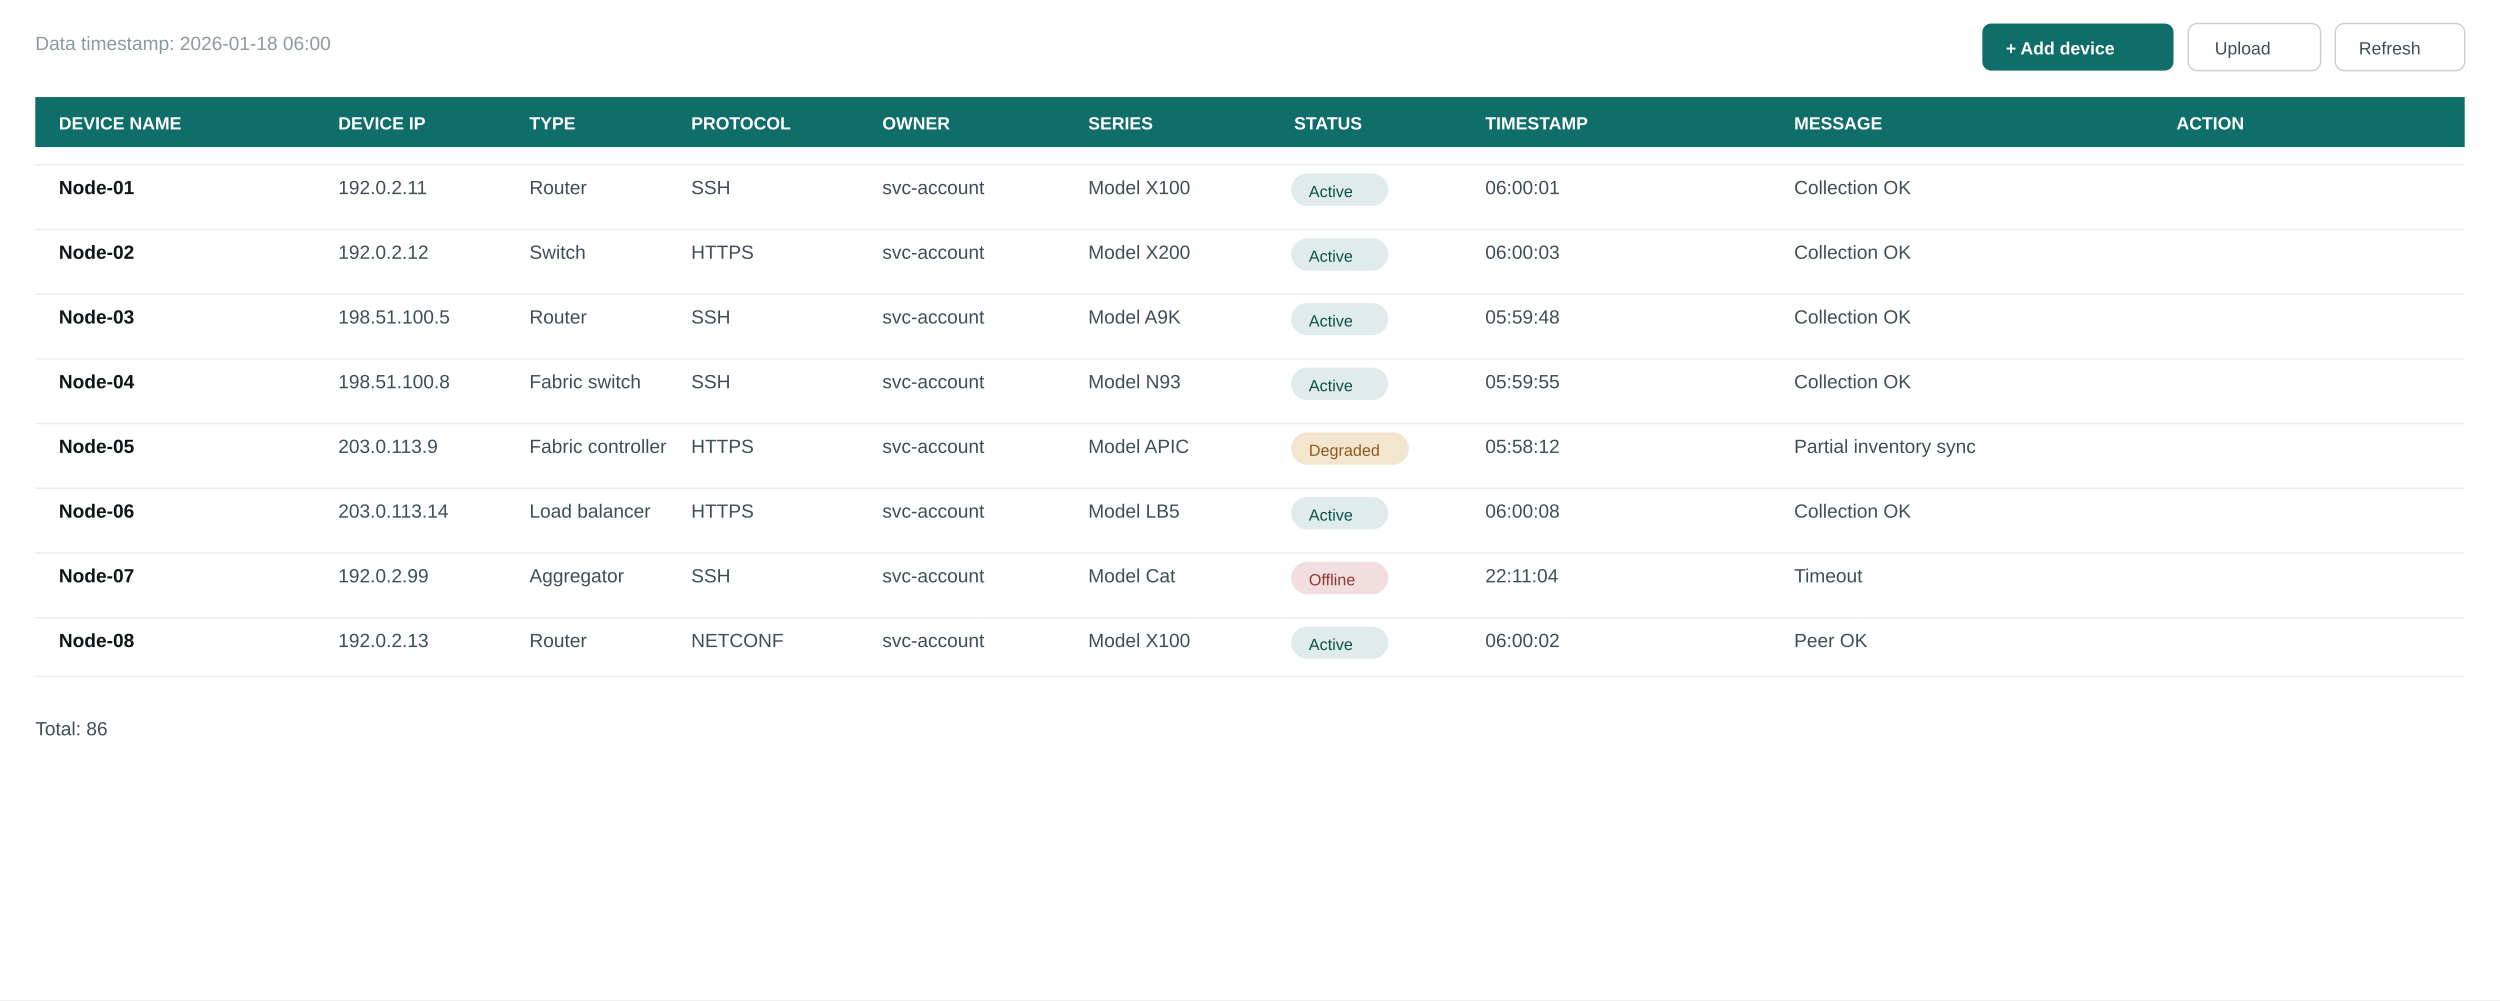
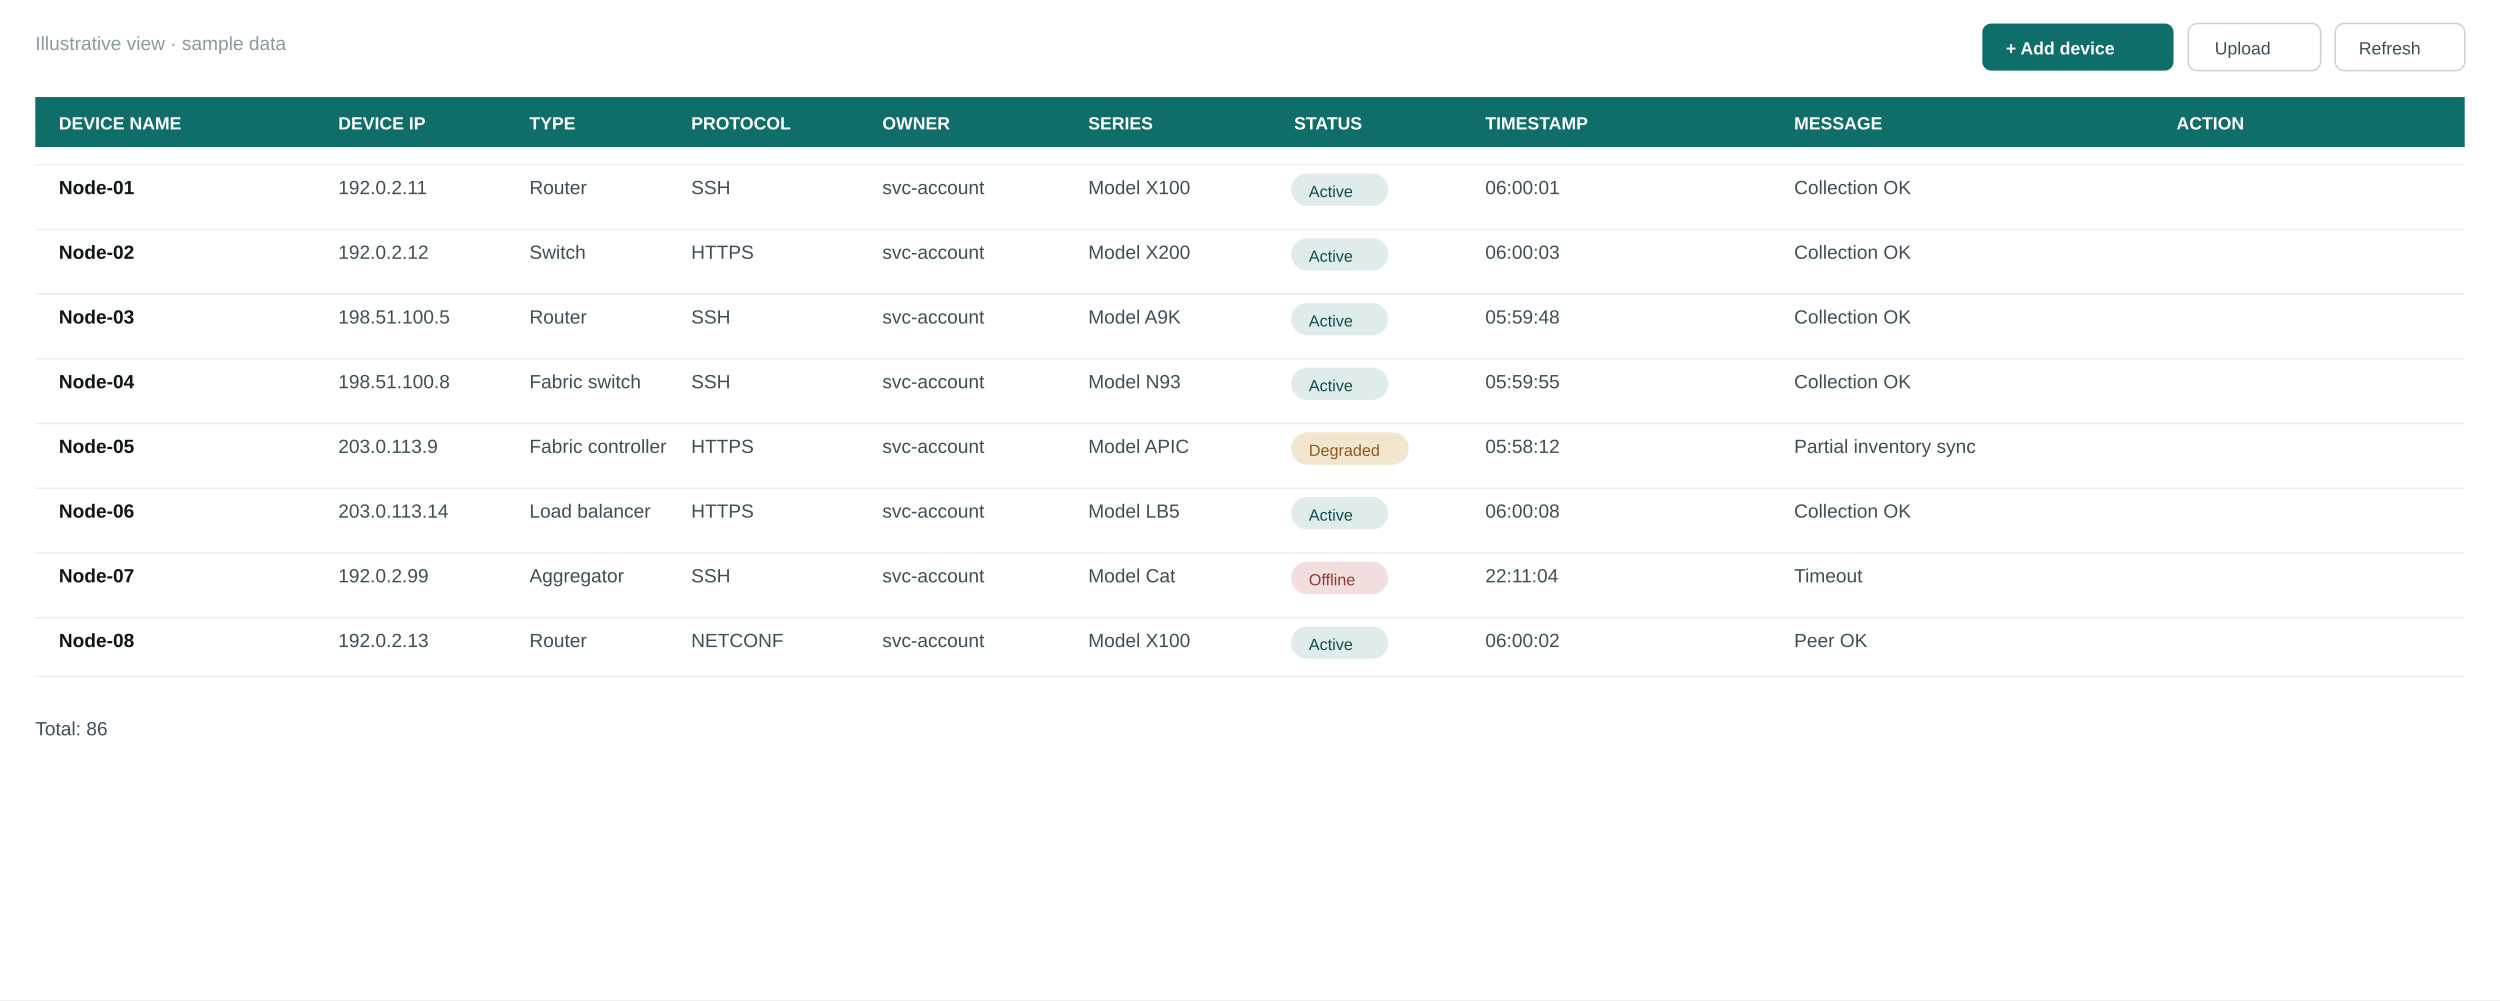
<svg xmlns="http://www.w3.org/2000/svg" width="1700" height="680" viewBox="0 0 1700 680" font-family="Arial, Helvetica, sans-serif">
  <rect width="1700" height="680" fill="#ffffff" />
-   <text x="24" y="34" font-size="13" fill="#8a9a9d">Data timestamp: 2026-01-18 06:00</text>
+   <text x="24" y="34" font-size="13" fill="#8a9a9d">Illustrative view · sample data</text>
  <rect x="1348" y="16" width="130" height="32" rx="6" fill="#0f6e6a" />
  <text x="1364" y="37" font-size="12" fill="#ffffff" font-weight="700">+ Add device</text>
  <rect x="1488" y="16" width="90" height="32" rx="6" fill="#ffffff" stroke="rgba(14,22,24,0.2)" />
  <text x="1506" y="37" font-size="12" fill="#3d4f54">Upload</text>
  <rect x="1588" y="16" width="88" height="32" rx="6" fill="#ffffff" stroke="rgba(14,22,24,0.2)" />
  <text x="1604" y="37" font-size="12" fill="#3d4f54">Refresh</text>
  <rect x="24" y="66" width="1652" height="34" fill="#0f6e6a" />
  <g font-size="12" font-weight="700" fill="#ffffff">
    <text x="40" y="88">DEVICE NAME</text>
    <text x="230" y="88">DEVICE IP</text>
    <text x="360" y="88">TYPE</text>
    <text x="470" y="88">PROTOCOL</text>
    <text x="600" y="88">OWNER</text>
    <text x="740" y="88">SERIES</text>
    <text x="880" y="88">STATUS</text>
    <text x="1010" y="88">TIMESTAMP</text>
    <text x="1220" y="88">MESSAGE</text>
    <text x="1480" y="88">ACTION</text>
  </g>
  <g font-size="13" fill="#0e1618">
    <text x="40" y="132" font-weight="700">Node-01</text>
    <text x="230" y="132" fill="#3d4f54">192.0.2.11</text>
    <text x="360" y="132" fill="#3d4f54">Router</text>
    <text x="470" y="132" fill="#3d4f54">SSH</text>
    <text x="600" y="132" fill="#3d4f54">svc-account</text>
    <text x="740" y="132" fill="#3d4f54">Model X100</text>
    <rect x="878" y="118" width="66" height="22" rx="11" fill="#dfeceb" />
    <text x="890" y="134" font-size="11" fill="#0a4f4c">Active</text>
    <text x="1010" y="132" fill="#3d4f54">06:00:01</text>
    <text x="1220" y="132" fill="#3d4f54">Collection OK</text>
    <text x="40" y="176" font-weight="700">Node-02</text>
    <text x="230" y="176" fill="#3d4f54">192.0.2.12</text>
    <text x="360" y="176" fill="#3d4f54">Switch</text>
    <text x="470" y="176" fill="#3d4f54">HTTPS</text>
    <text x="600" y="176" fill="#3d4f54">svc-account</text>
    <text x="740" y="176" fill="#3d4f54">Model X200</text>
    <rect x="878" y="162" width="66" height="22" rx="11" fill="#dfeceb" />
    <text x="890" y="178" font-size="11" fill="#0a4f4c">Active</text>
    <text x="1010" y="176" fill="#3d4f54">06:00:03</text>
    <text x="1220" y="176" fill="#3d4f54">Collection OK</text>
    <text x="40" y="220" font-weight="700">Node-03</text>
    <text x="230" y="220" fill="#3d4f54">198.51.100.5</text>
    <text x="360" y="220" fill="#3d4f54">Router</text>
    <text x="470" y="220" fill="#3d4f54">SSH</text>
    <text x="600" y="220" fill="#3d4f54">svc-account</text>
    <text x="740" y="220" fill="#3d4f54">Model A9K</text>
    <rect x="878" y="206" width="66" height="22" rx="11" fill="#dfeceb" />
    <text x="890" y="222" font-size="11" fill="#0a4f4c">Active</text>
    <text x="1010" y="220" fill="#3d4f54">05:59:48</text>
    <text x="1220" y="220" fill="#3d4f54">Collection OK</text>
    <text x="40" y="264" font-weight="700">Node-04</text>
    <text x="230" y="264" fill="#3d4f54">198.51.100.8</text>
    <text x="360" y="264" fill="#3d4f54">Fabric switch</text>
    <text x="470" y="264" fill="#3d4f54">SSH</text>
    <text x="600" y="264" fill="#3d4f54">svc-account</text>
    <text x="740" y="264" fill="#3d4f54">Model N93</text>
    <rect x="878" y="250" width="66" height="22" rx="11" fill="#dfeceb" />
    <text x="890" y="266" font-size="11" fill="#0a4f4c">Active</text>
    <text x="1010" y="264" fill="#3d4f54">05:59:55</text>
    <text x="1220" y="264" fill="#3d4f54">Collection OK</text>
    <text x="40" y="308" font-weight="700">Node-05</text>
    <text x="230" y="308" fill="#3d4f54">203.0.113.9</text>
    <text x="360" y="308" fill="#3d4f54">Fabric controller</text>
    <text x="470" y="308" fill="#3d4f54">HTTPS</text>
    <text x="600" y="308" fill="#3d4f54">svc-account</text>
    <text x="740" y="308" fill="#3d4f54">Model APIC</text>
    <rect x="878" y="294" width="80" height="22" rx="11" fill="#f3e6cf" />
    <text x="890" y="310" font-size="11" fill="#8a5a1f">Degraded</text>
    <text x="1010" y="308" fill="#3d4f54">05:58:12</text>
    <text x="1220" y="308" fill="#3d4f54">Partial inventory sync</text>
    <text x="40" y="352" font-weight="700">Node-06</text>
    <text x="230" y="352" fill="#3d4f54">203.0.113.14</text>
    <text x="360" y="352" fill="#3d4f54">Load balancer</text>
    <text x="470" y="352" fill="#3d4f54">HTTPS</text>
    <text x="600" y="352" fill="#3d4f54">svc-account</text>
    <text x="740" y="352" fill="#3d4f54">Model LB5</text>
    <rect x="878" y="338" width="66" height="22" rx="11" fill="#dfeceb" />
    <text x="890" y="354" font-size="11" fill="#0a4f4c">Active</text>
    <text x="1010" y="352" fill="#3d4f54">06:00:08</text>
    <text x="1220" y="352" fill="#3d4f54">Collection OK</text>
    <text x="40" y="396" font-weight="700">Node-07</text>
    <text x="230" y="396" fill="#3d4f54">192.0.2.99</text>
    <text x="360" y="396" fill="#3d4f54">Aggregator</text>
    <text x="470" y="396" fill="#3d4f54">SSH</text>
    <text x="600" y="396" fill="#3d4f54">svc-account</text>
    <text x="740" y="396" fill="#3d4f54">Model Cat</text>
    <rect x="878" y="382" width="66" height="22" rx="11" fill="#f2dede" />
    <text x="890" y="398" font-size="11" fill="#8a3a34">Offline</text>
    <text x="1010" y="396" fill="#3d4f54">22:11:04</text>
    <text x="1220" y="396" fill="#3d4f54">Timeout</text>
    <text x="40" y="440" font-weight="700">Node-08</text>
    <text x="230" y="440" fill="#3d4f54">192.0.2.13</text>
    <text x="360" y="440" fill="#3d4f54">Router</text>
    <text x="470" y="440" fill="#3d4f54">NETCONF</text>
    <text x="600" y="440" fill="#3d4f54">svc-account</text>
    <text x="740" y="440" fill="#3d4f54">Model X100</text>
    <rect x="878" y="426" width="66" height="22" rx="11" fill="#dfeceb" />
    <text x="890" y="442" font-size="11" fill="#0a4f4c">Active</text>
    <text x="1010" y="440" fill="#3d4f54">06:00:02</text>
    <text x="1220" y="440" fill="#3d4f54">Peer OK</text>
  </g>
  <g stroke="rgba(14,22,24,0.08)">
    <line x1="24" y1="112" x2="1676" y2="112" />
    <line x1="24" y1="156" x2="1676" y2="156" />
    <line x1="24" y1="200" x2="1676" y2="200" />
    <line x1="24" y1="244" x2="1676" y2="244" />
    <line x1="24" y1="288" x2="1676" y2="288" />
    <line x1="24" y1="332" x2="1676" y2="332" />
    <line x1="24" y1="376" x2="1676" y2="376" />
    <line x1="24" y1="420" x2="1676" y2="420" />
    <line x1="24" y1="460" x2="1676" y2="460" />
  </g>
  <text x="24" y="500" font-size="13" fill="#3d4f54">Total: 86</text>
</svg>
